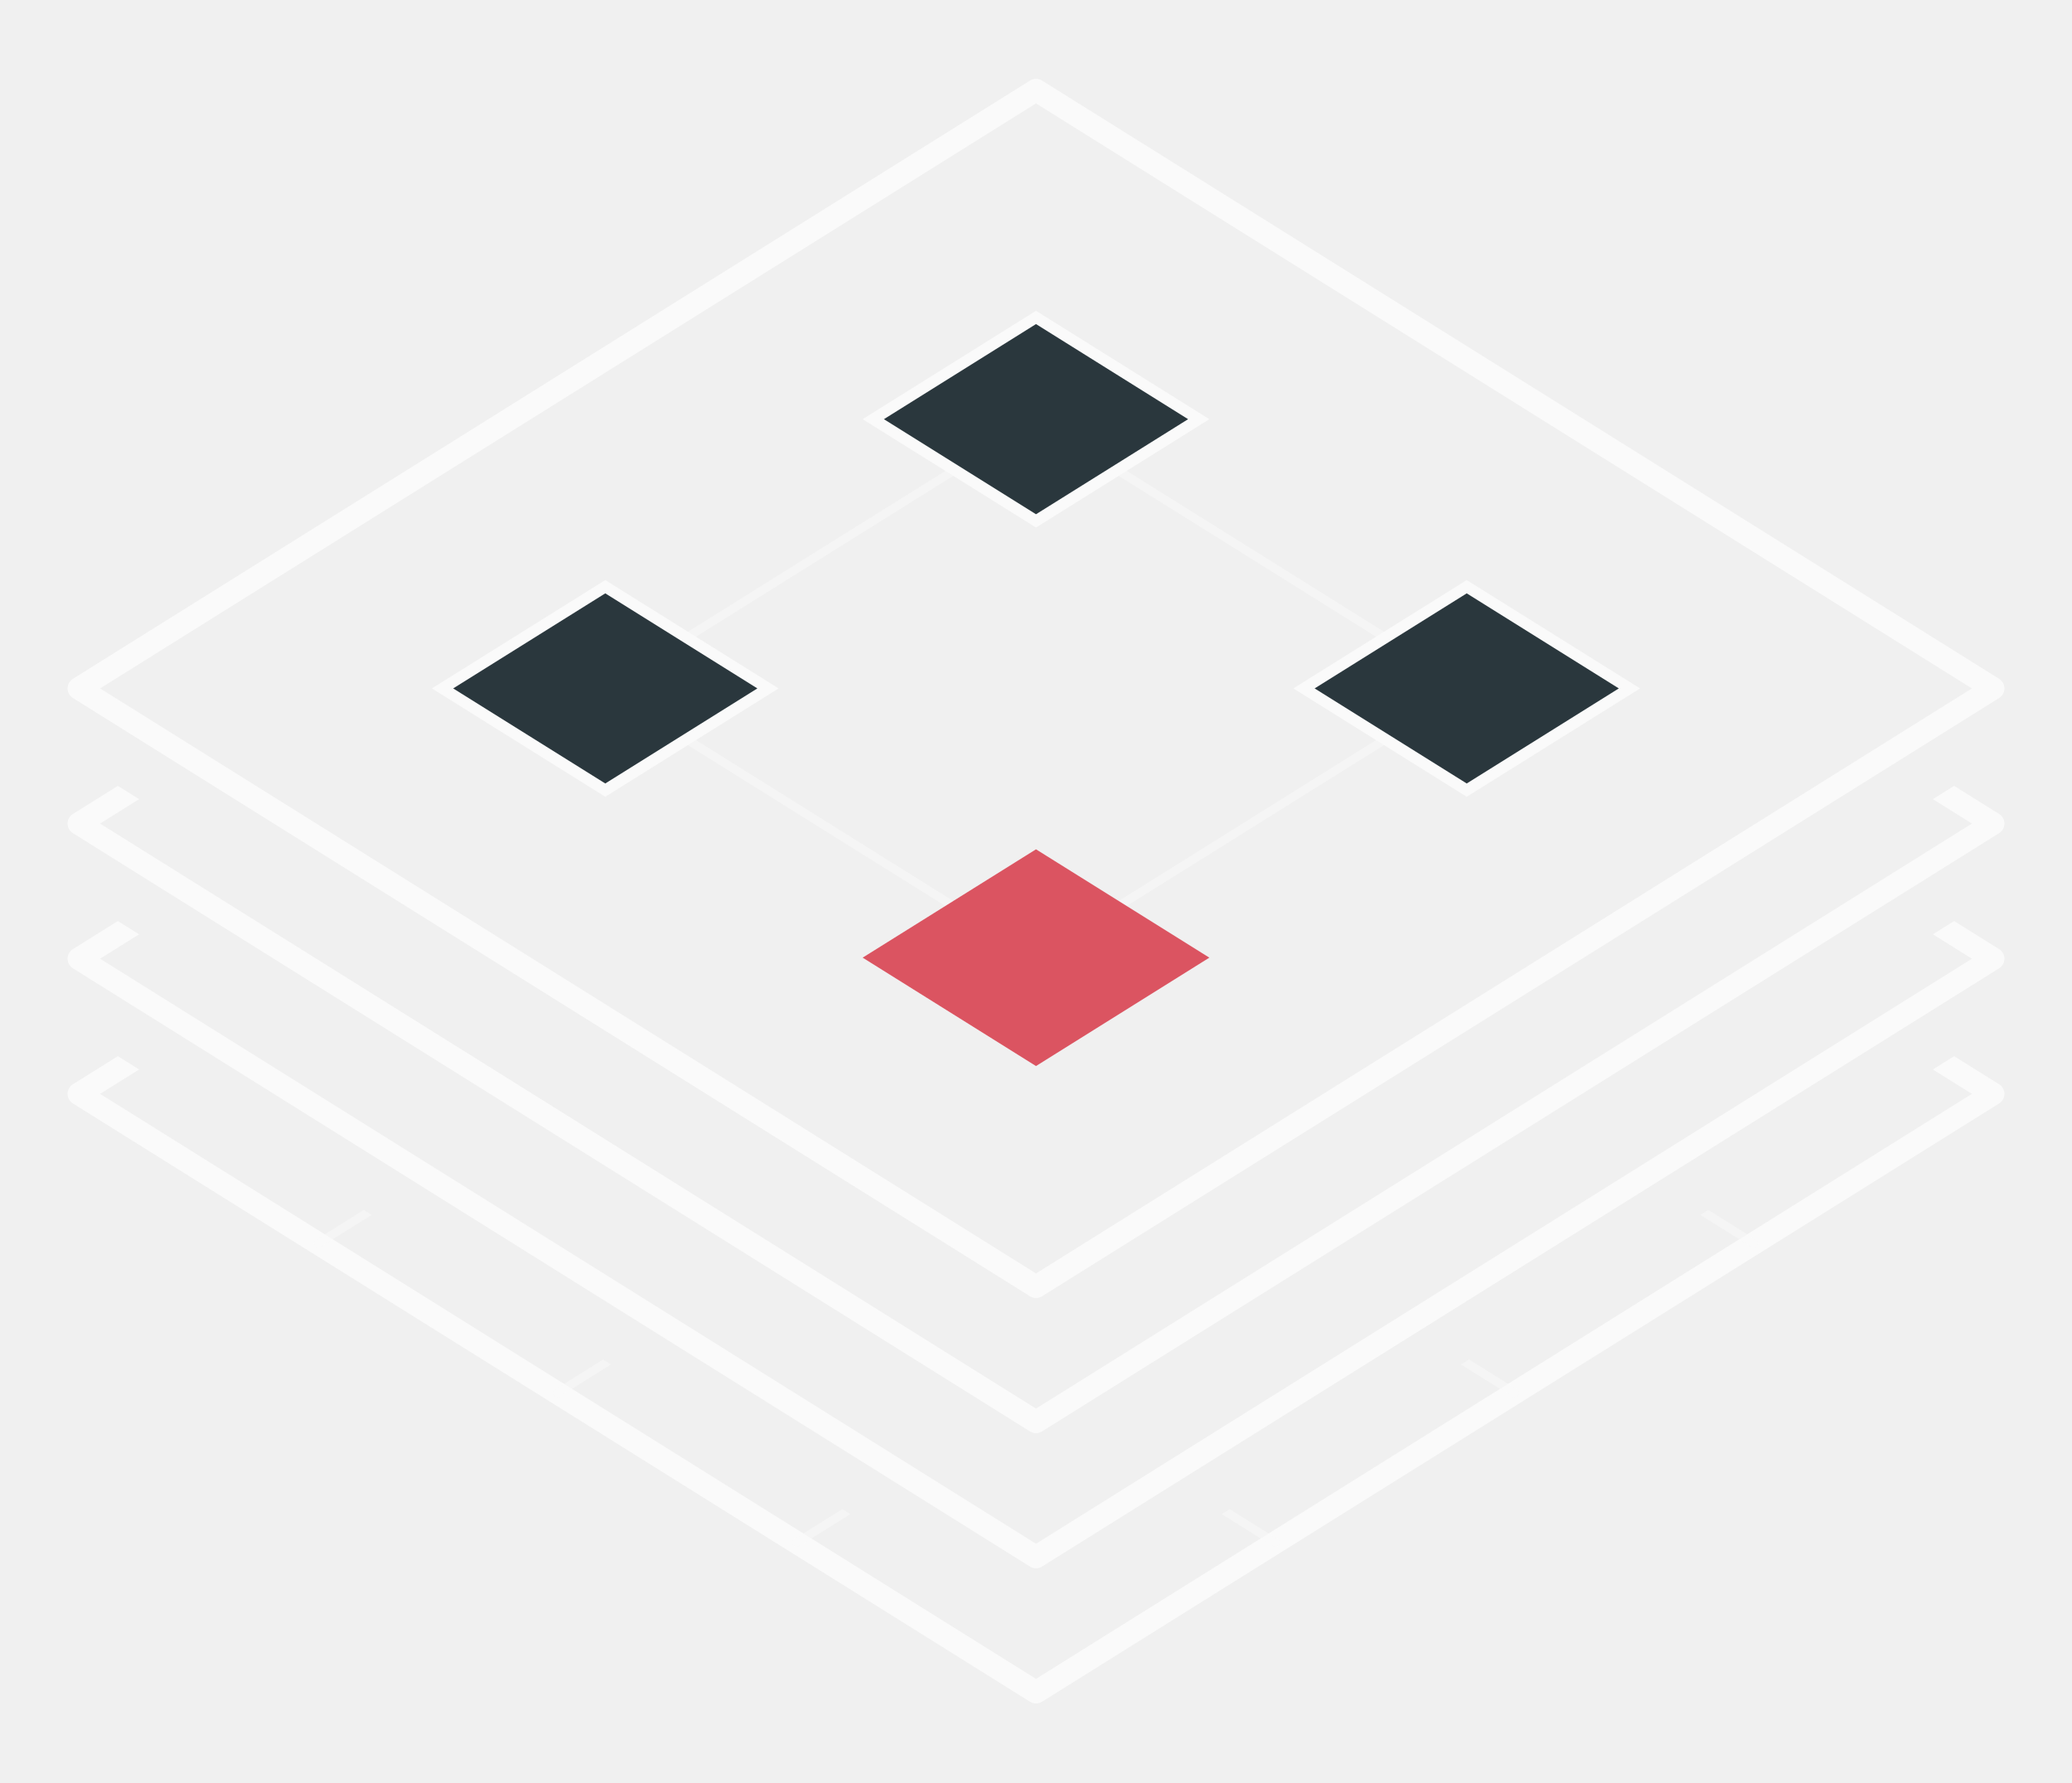
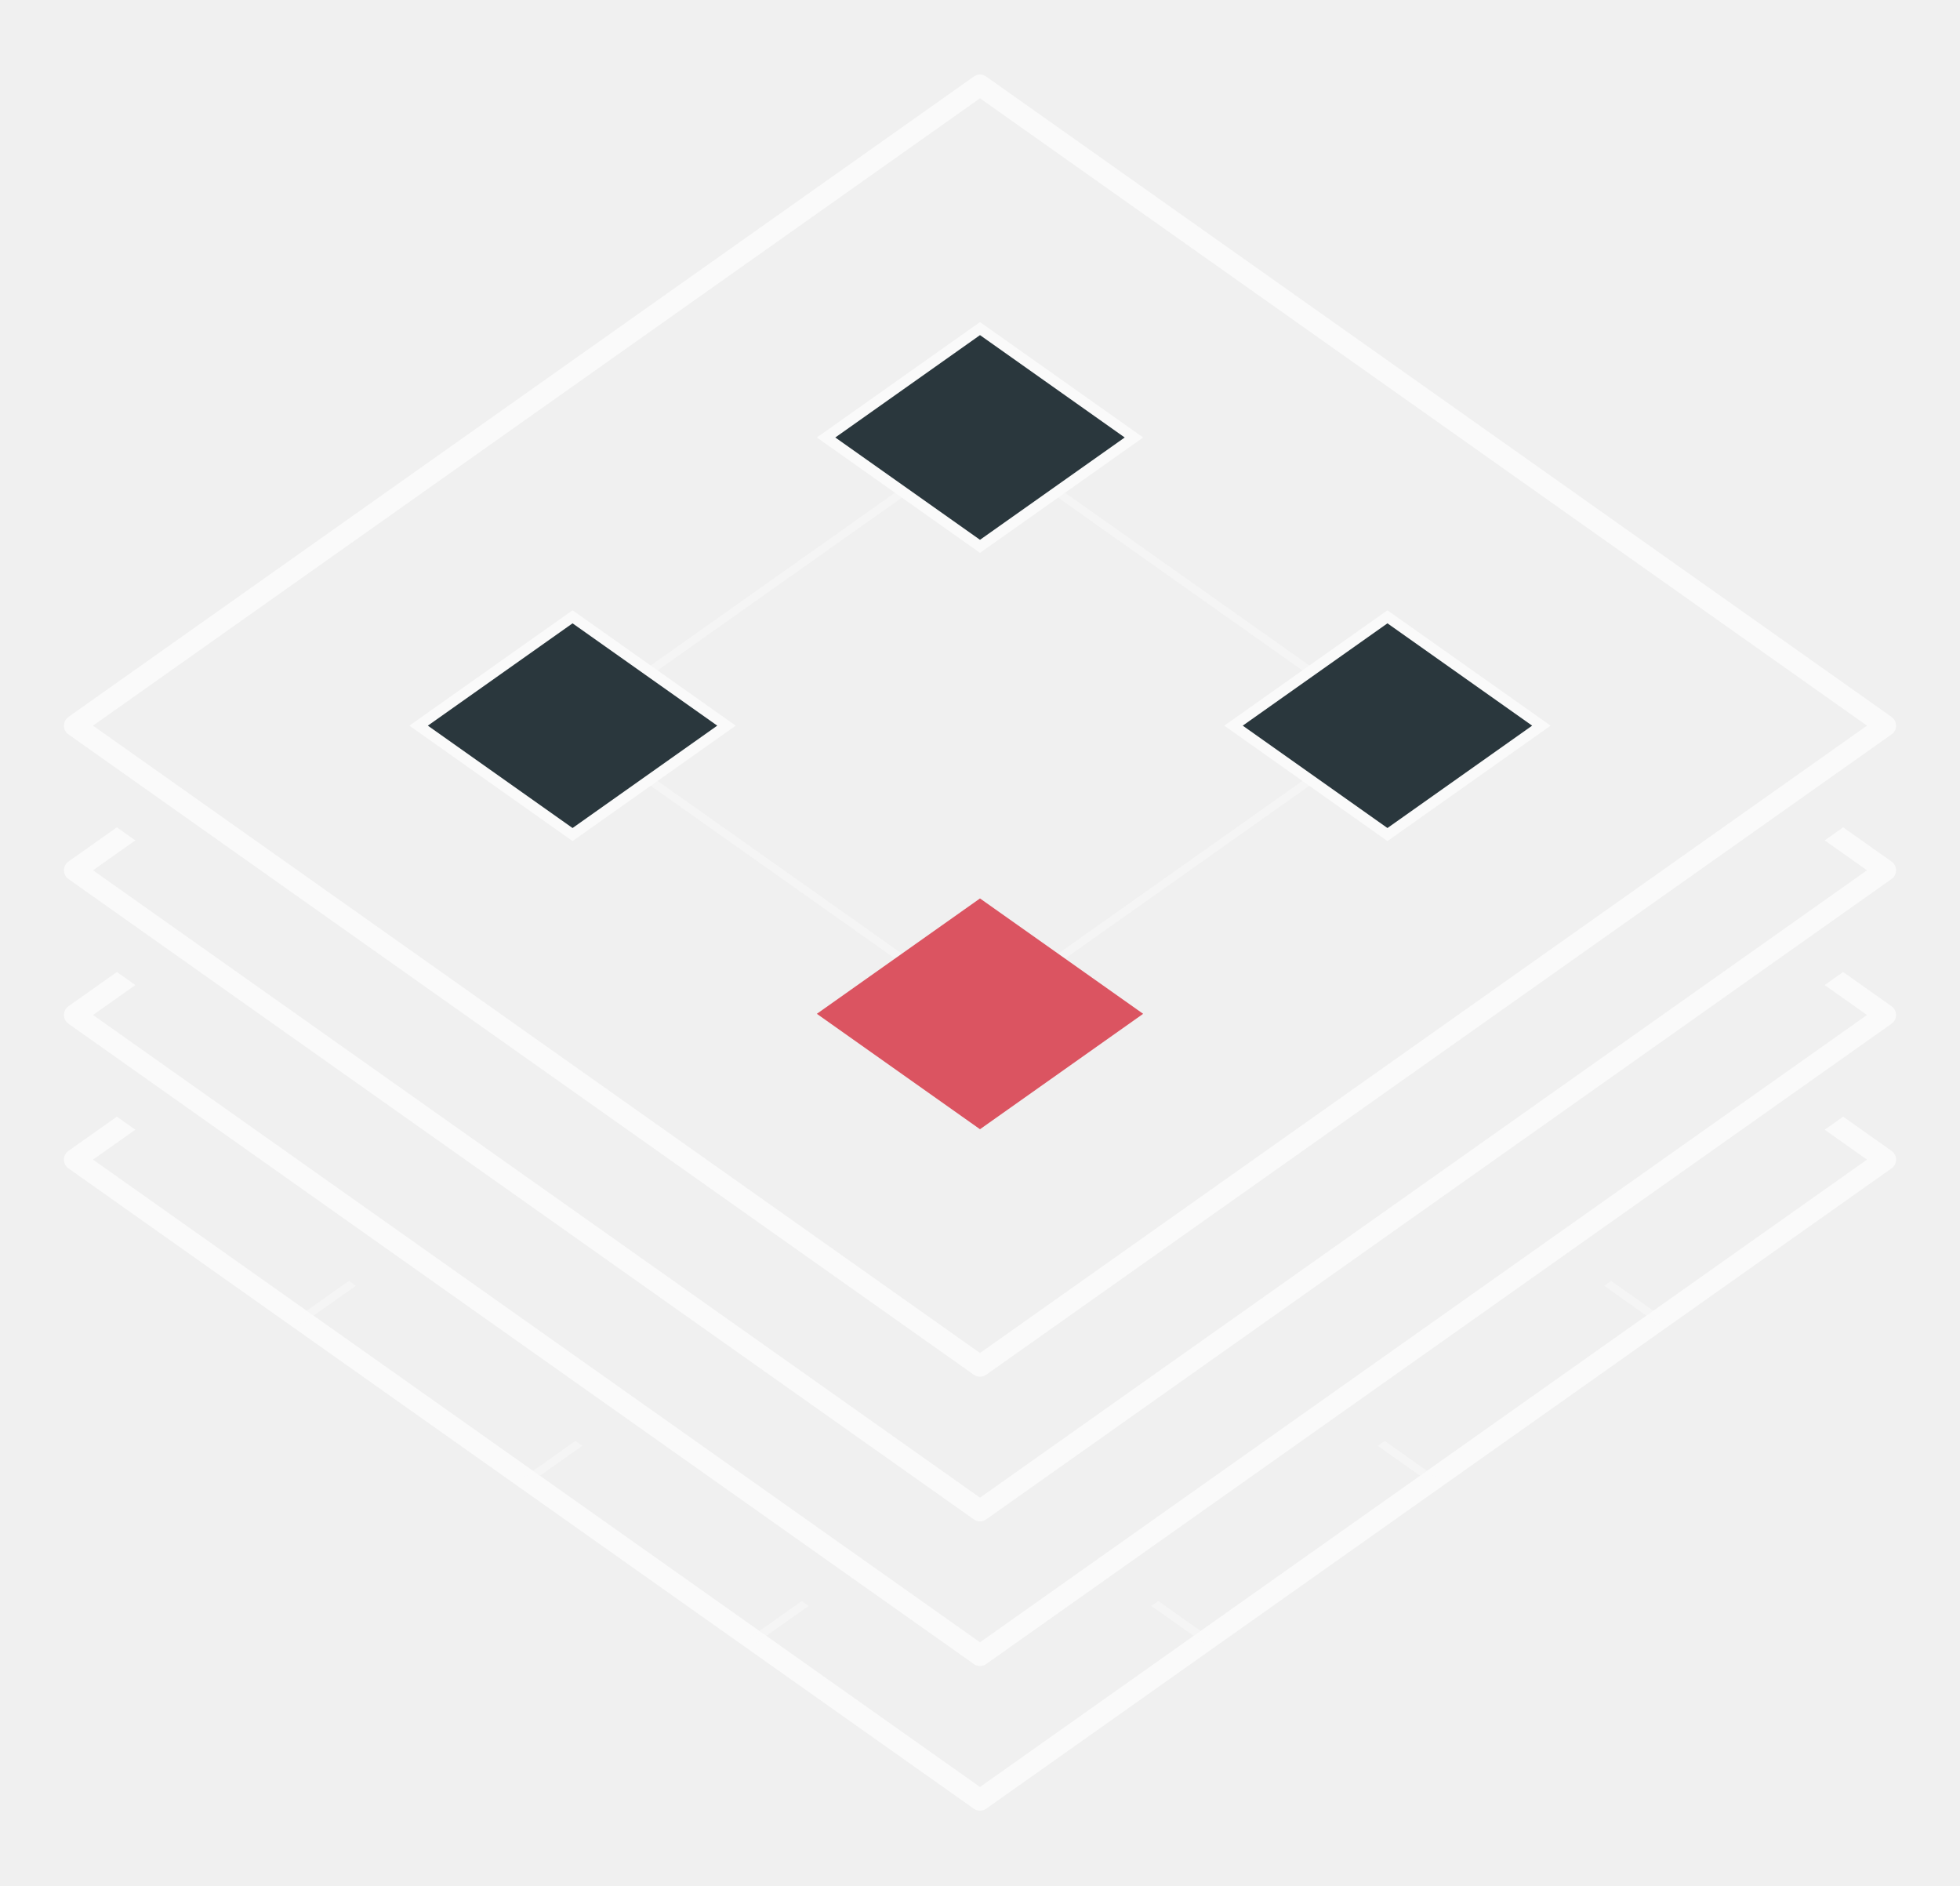
- <svg xmlns="http://www.w3.org/2000/svg" viewBox="16 146.75 368 316.5" width="368" height="316.5" role="img" aria-label="Tessaract Systems">
+ <svg xmlns="http://www.w3.org/2000/svg" viewBox="16 128.06 368 353.87" width="368" height="353.87" role="img" aria-label="Tessaract Systems">
  <defs>
    <mask id="m0" maskUnits="userSpaceOnUse" x="0" y="0" width="760" height="610">
      <rect x="0" y="0" width="760" height="610" fill="#fff" />
-       <polygon points="200,210.75 370,317 200,423.25 30,317" fill="#000" stroke="#000" stroke-width="22" stroke-linejoin="round" />
-       <polygon points="200,186.75 370,293 200,399.25 30,293" fill="#000" stroke="#000" stroke-width="22" stroke-linejoin="round" />
-       <polygon points="200,162.75 370,269 200,375.25 30,269" fill="#000" stroke="#000" stroke-width="22" stroke-linejoin="round" />
+       <polygon points="200,198.37 370,318.58 200,438.78 30,318.58" fill="#000" stroke="#000" stroke-width="22" stroke-linejoin="round" />
+       <polygon points="200,171.22 370,291.42 200,411.63 30,291.42" fill="#000" stroke="#000" stroke-width="22" stroke-linejoin="round" />
+       <polygon points="200,144.06 370,264.27 200,384.48 30,264.27" fill="#000" stroke="#000" stroke-width="22" stroke-linejoin="round" />
    </mask>
    <mask id="m1" maskUnits="userSpaceOnUse" x="0" y="0" width="760" height="610">
      <rect x="0" y="0" width="760" height="610" fill="#fff" />
-       <polygon points="200,186.75 370,293 200,399.25 30,293" fill="#000" stroke="#000" stroke-width="22" stroke-linejoin="round" />
-       <polygon points="200,162.75 370,269 200,375.25 30,269" fill="#000" stroke="#000" stroke-width="22" stroke-linejoin="round" />
+       <polygon points="200,171.22 370,291.42 200,411.63 30,291.42" fill="#000" stroke="#000" stroke-width="22" stroke-linejoin="round" />
+       <polygon points="200,144.06 370,264.27 200,384.48 30,264.27" fill="#000" stroke="#000" stroke-width="22" stroke-linejoin="round" />
    </mask>
    <mask id="m2" maskUnits="userSpaceOnUse" x="0" y="0" width="760" height="610">
      <rect x="0" y="0" width="760" height="610" fill="#fff" />
-       <polygon points="200,162.75 370,269 200,375.25 30,269" fill="#000" stroke="#000" stroke-width="22" stroke-linejoin="round" />
+       <polygon points="200,144.06 370,264.27 200,384.48 30,264.27" fill="#000" stroke="#000" stroke-width="22" stroke-linejoin="round" />
    </mask>
  </defs>
  <g mask="url(#m0)">
-     <polygon points="200,234.75 370,341 200,447.25 30,341" fill="none" stroke="#FAFAFA" stroke-width="4" stroke-linejoin="round" />
-     <path d="M72.5,367.56 L242.5,261.31 M115,394.12 L285,287.88 M157.5,420.69 L327.5,314.44 M157.5,261.31 L327.5,367.56 M115,287.88 L285,394.12 M72.5,314.44 L242.5,420.69" fill="none" stroke="#FAFAFA" stroke-width="1.5" stroke-linecap="round" opacity=".5" />
+     <polygon points="200,225.52 370,345.73 200,465.94 30,345.73" fill="none" stroke="#FAFAFA" stroke-width="4" stroke-linejoin="round" />
+     <path d="M72.5,375.78 L242.5,255.57 M115,405.83 L285,285.63 M157.5,435.89 L327.5,315.68 M157.5,255.57 L327.5,375.78 M115,285.63 L285,405.83 M72.5,315.68 L242.5,435.89" fill="none" stroke="#FAFAFA" stroke-width="1.5" stroke-linecap="round" opacity=".5" />
  </g>
  <g mask="url(#m1)">
-     <polygon points="200,210.75 370,317 200,423.25 30,317" fill="none" stroke="#FAFAFA" stroke-width="4" stroke-linejoin="round" />
-     <path d="M195.8,319.62 L191.5,263.88" fill="none" stroke="#FAFAFA" stroke-width="2" opacity=".75" />
-     <path d="M195.8,319.62 L289.2,314.38" fill="none" stroke="#FAFAFA" stroke-width="2" opacity=".75" />
-     <path d="M195.8,319.62 L106.5,322.25" fill="none" stroke="#FAFAFA" stroke-width="2" opacity=".75" />
-     <path d="M195.8,319.62 L204.2,372.75" fill="none" stroke="#FAFAFA" stroke-width="2" opacity=".75" />
-     <path d="M191.5,263.88 L289.2,314.38 M204.2,372.75 L106.5,322.25" fill="none" stroke="#FAFAFA" stroke-width="2" opacity=".75" />
-     <ellipse cx="191.5" cy="263.88" rx="10.8" ry="6.75" fill="#2A373D" stroke="#FAFAFA" stroke-width="2" />
-     <ellipse cx="289.2" cy="314.38" rx="10.8" ry="6.75" fill="#2A373D" stroke="#FAFAFA" stroke-width="2" />
-     <ellipse cx="106.5" cy="322.25" rx="10.8" ry="6.75" fill="#2A373D" stroke="#FAFAFA" stroke-width="2" />
-     <ellipse cx="204.2" cy="372.75" rx="10.8" ry="6.75" fill="#2A373D" stroke="#FAFAFA" stroke-width="2" />
-     <ellipse cx="195.8" cy="319.62" rx="15.6" ry="9.75" fill="#FAFAFA" stroke="#FAFAFA" stroke-width="2" />
+     <polygon points="200,198.37 370,318.58 200,438.78 30,318.58" fill="none" stroke="#FAFAFA" stroke-width="4" stroke-linejoin="round" />
+     <path d="M195.8,321.55 L191.5,258.47" fill="none" stroke="#FAFAFA" stroke-width="2" opacity=".75" />
+     <path d="M195.8,321.55 L289.2,315.61" fill="none" stroke="#FAFAFA" stroke-width="2" opacity=".75" />
+     <path d="M195.8,321.55 L106.5,324.52" fill="none" stroke="#FAFAFA" stroke-width="2" opacity=".75" />
+     <path d="M195.8,321.55 L204.2,381.65" fill="none" stroke="#FAFAFA" stroke-width="2" opacity=".75" />
+     <path d="M191.5,258.47 L289.2,315.61 M204.2,381.65 L106.5,324.52" fill="none" stroke="#FAFAFA" stroke-width="2" opacity=".75" />
+     <ellipse cx="191.5" cy="258.47" rx="10.8" ry="7.64" fill="#2A373D" stroke="#FAFAFA" stroke-width="2" />
+     <ellipse cx="289.2" cy="315.61" rx="10.8" ry="7.64" fill="#2A373D" stroke="#FAFAFA" stroke-width="2" />
+     <ellipse cx="106.5" cy="324.52" rx="10.8" ry="7.64" fill="#2A373D" stroke="#FAFAFA" stroke-width="2" />
+     <ellipse cx="204.2" cy="381.65" rx="10.8" ry="7.64" fill="#2A373D" stroke="#FAFAFA" stroke-width="2" />
+     <ellipse cx="195.8" cy="321.55" rx="15.6" ry="11.03" fill="#FAFAFA" stroke="#FAFAFA" stroke-width="2" />
  </g>
  <g mask="url(#m2)">
-     <polygon points="200,186.75 370,293 200,399.25 30,293" fill="none" stroke="#FAFAFA" stroke-width="4" stroke-linejoin="round" />
-     <polygon points="200,220.75 315.6,293 200,365.25 84.4,293" fill="none" stroke="#FAFAFA" stroke-width="2" stroke-dasharray="7 8" opacity=".75" />
-     <polygon points="200,259 254.4,293 200,327 145.6,293" fill="none" stroke="#FAFAFA" stroke-width="2" opacity=".75" />
-     <ellipse cx="200" cy="293" rx="9.6" ry="6" fill="#DB5461" />
+     <polygon points="200,171.22 370,291.42 200,411.63 30,291.42" fill="none" stroke="#FAFAFA" stroke-width="4" stroke-linejoin="round" />
+     <polygon points="200,209.68 315.6,291.42 200,373.17 84.4,291.42" fill="none" stroke="#FAFAFA" stroke-width="2" stroke-dasharray="7 8" opacity=".75" />
+     <polygon points="200,252.96 254.4,291.42 200,329.89 145.6,291.42" fill="none" stroke="#FAFAFA" stroke-width="2" opacity=".75" />
+     <ellipse cx="200" cy="291.42" rx="9.6" ry="6.79" fill="#DB5461" />
  </g>
  <g>
-     <polygon points="200,162.75 370,269 200,375.25 30,269" fill="none" stroke="#FAFAFA" stroke-width="4" stroke-linejoin="round" />
-     <polygon points="200,221.19 276.5,269 200,316.81 123.5,269" fill="none" stroke="#FAFAFA" stroke-width="1.5" opacity=".5" />
-     <polygon points="200,203.12 228.9,221.19 200,239.25 171.1,221.19" fill="#2A373D" stroke="#FAFAFA" stroke-width="2" />
-     <polygon points="276.5,250.94 305.4,269 276.5,287.06 247.6,269" fill="#2A373D" stroke="#FAFAFA" stroke-width="2" />
-     <polygon points="123.5,250.94 152.4,269 123.5,287.06 94.6,269" fill="#2A373D" stroke="#FAFAFA" stroke-width="2" />
-     <polygon points="200,298.75 228.9,316.81 200,334.88 171.1,316.81" fill="#DB5461" stroke="#DB5461" stroke-width="2" />
+     <polygon points="200,144.06 370,264.27 200,384.48 30,264.27" fill="none" stroke="#FAFAFA" stroke-width="4" stroke-linejoin="round" />
+     <polygon points="200,210.18 276.5,264.27 200,318.36 123.5,264.27" fill="none" stroke="#FAFAFA" stroke-width="1.5" opacity=".5" />
+     <polygon points="200,189.74 228.9,210.18 200,230.61 171.1,210.18" fill="#2A373D" stroke="#FAFAFA" stroke-width="2" />
+     <polygon points="276.5,243.84 305.4,264.27 276.5,284.71 247.6,264.27" fill="#2A373D" stroke="#FAFAFA" stroke-width="2" />
+     <polygon points="123.5,243.84 152.4,264.27 123.5,284.71 94.6,264.27" fill="#2A373D" stroke="#FAFAFA" stroke-width="2" />
+     <polygon points="200,297.93 228.9,318.36 200,338.8 171.1,318.36" fill="#DB5461" stroke="#DB5461" stroke-width="2" />
  </g>
</svg>
